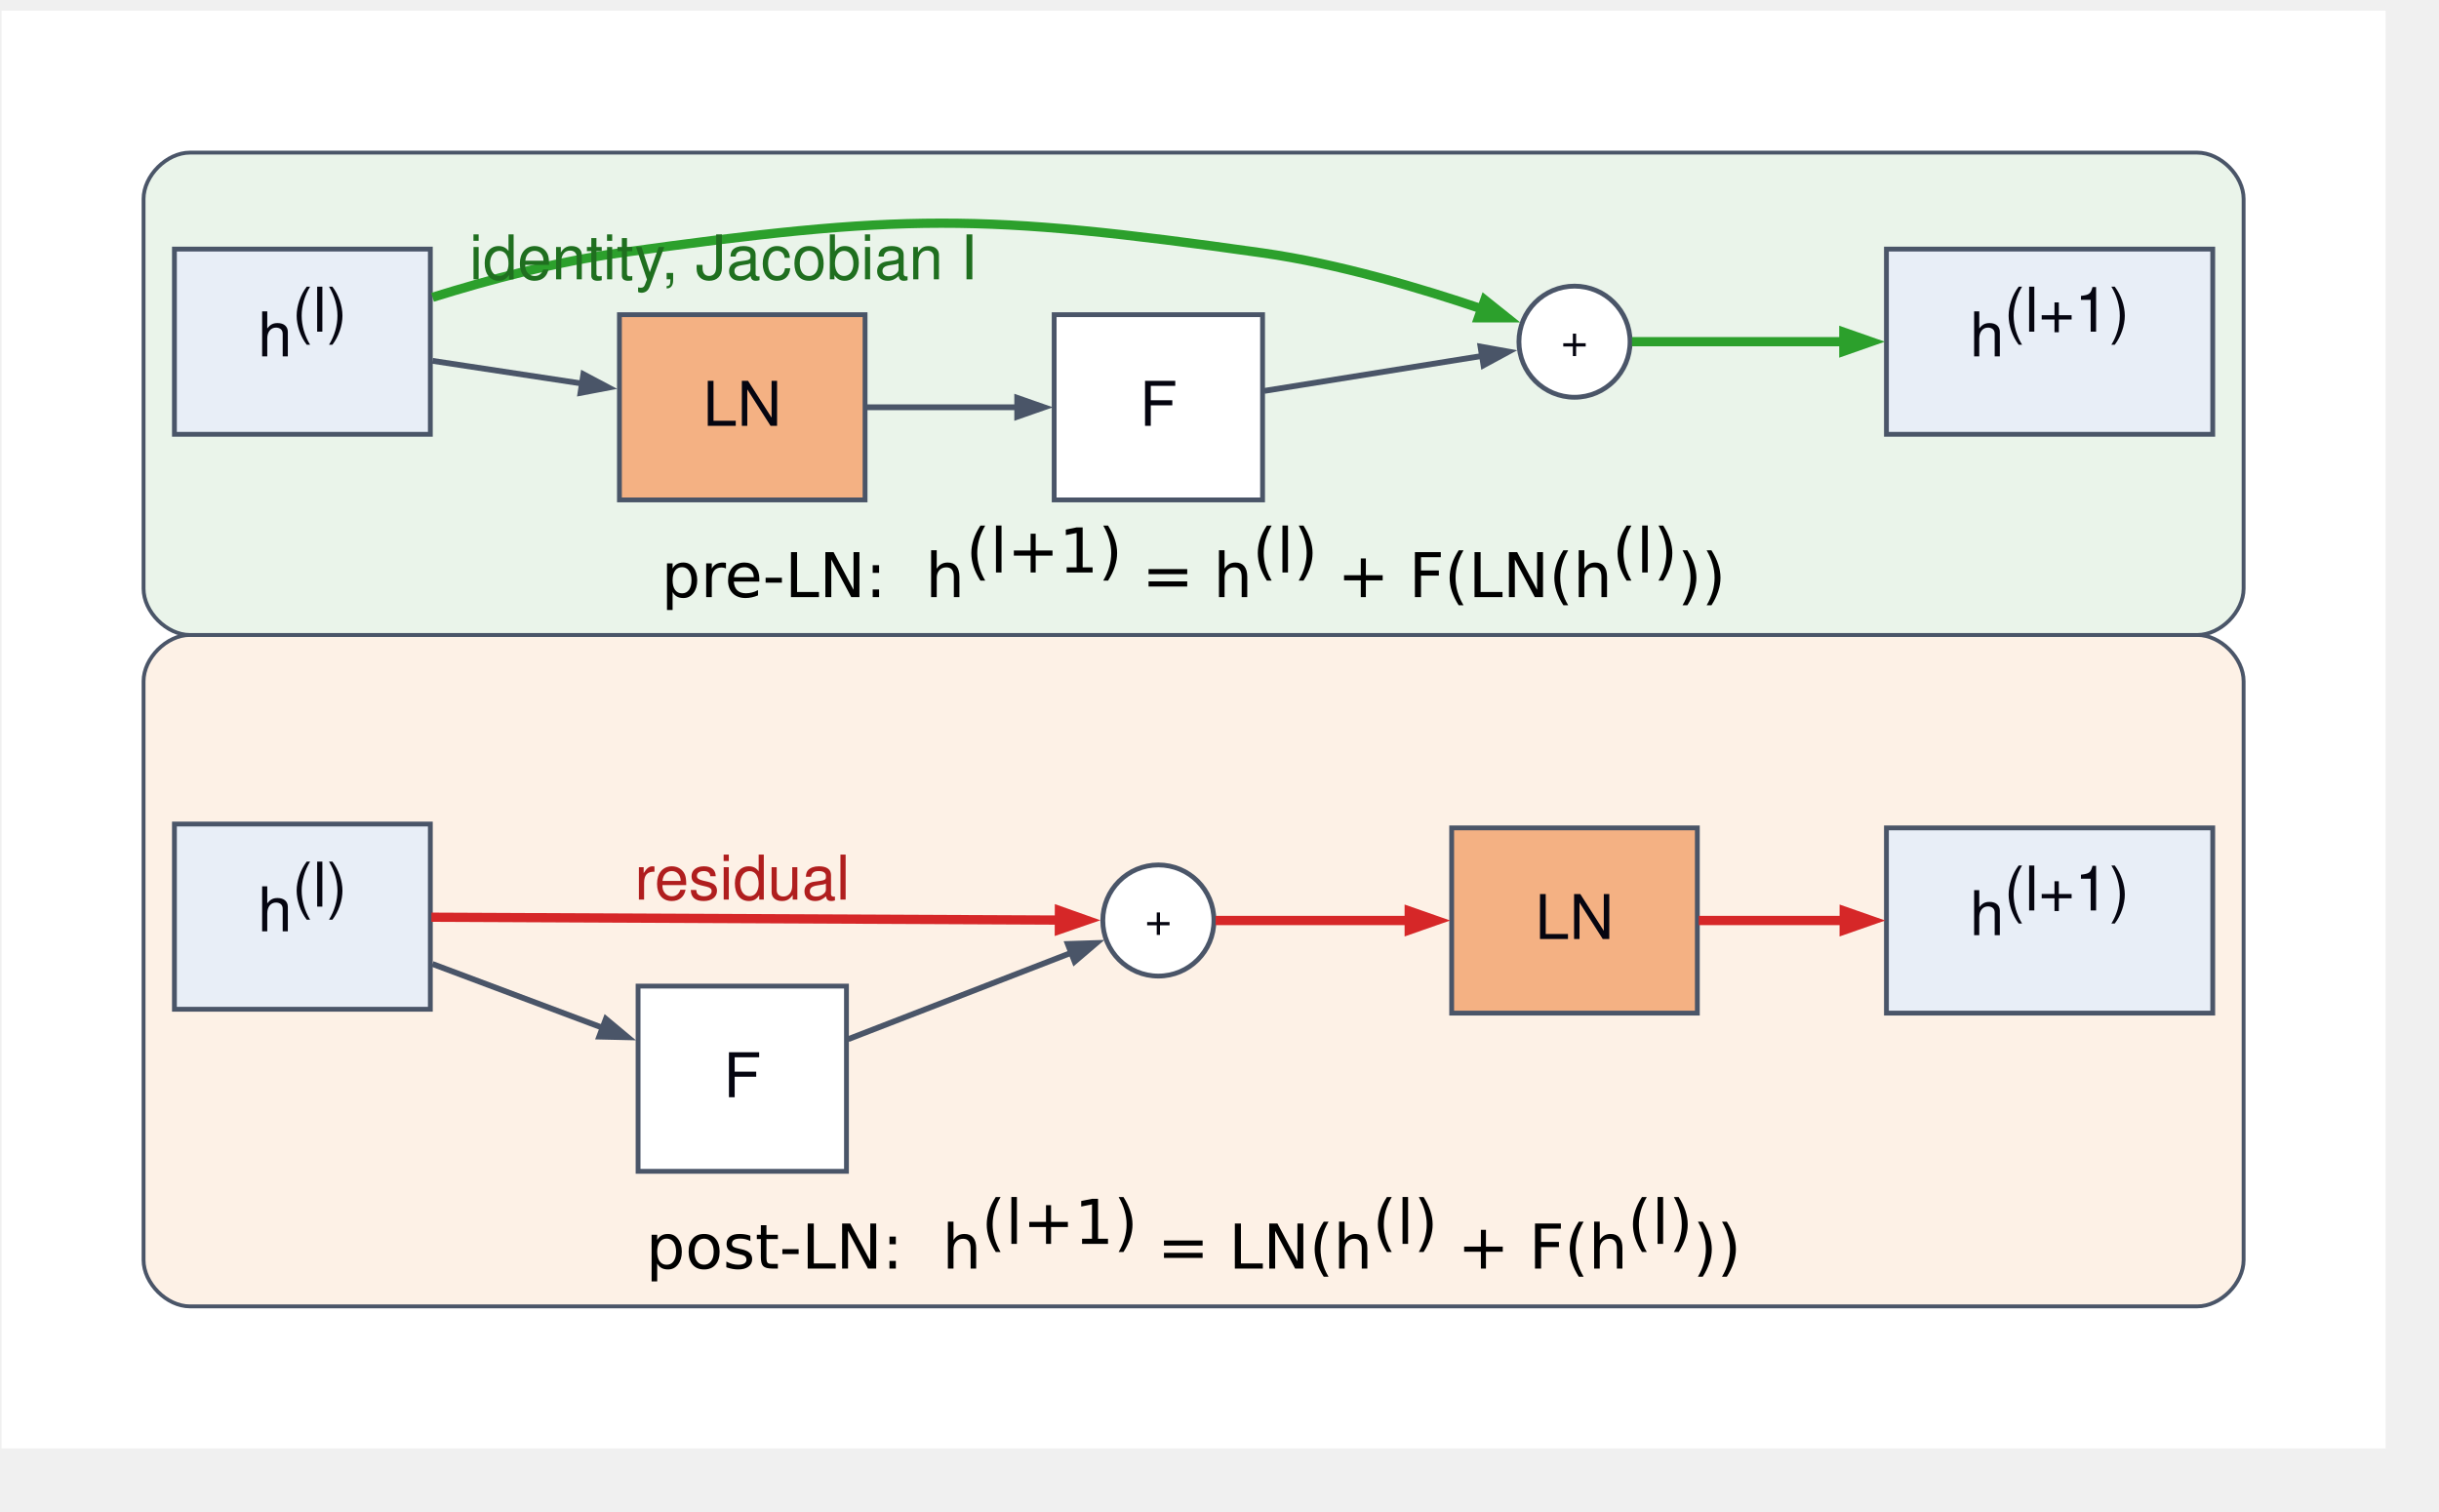
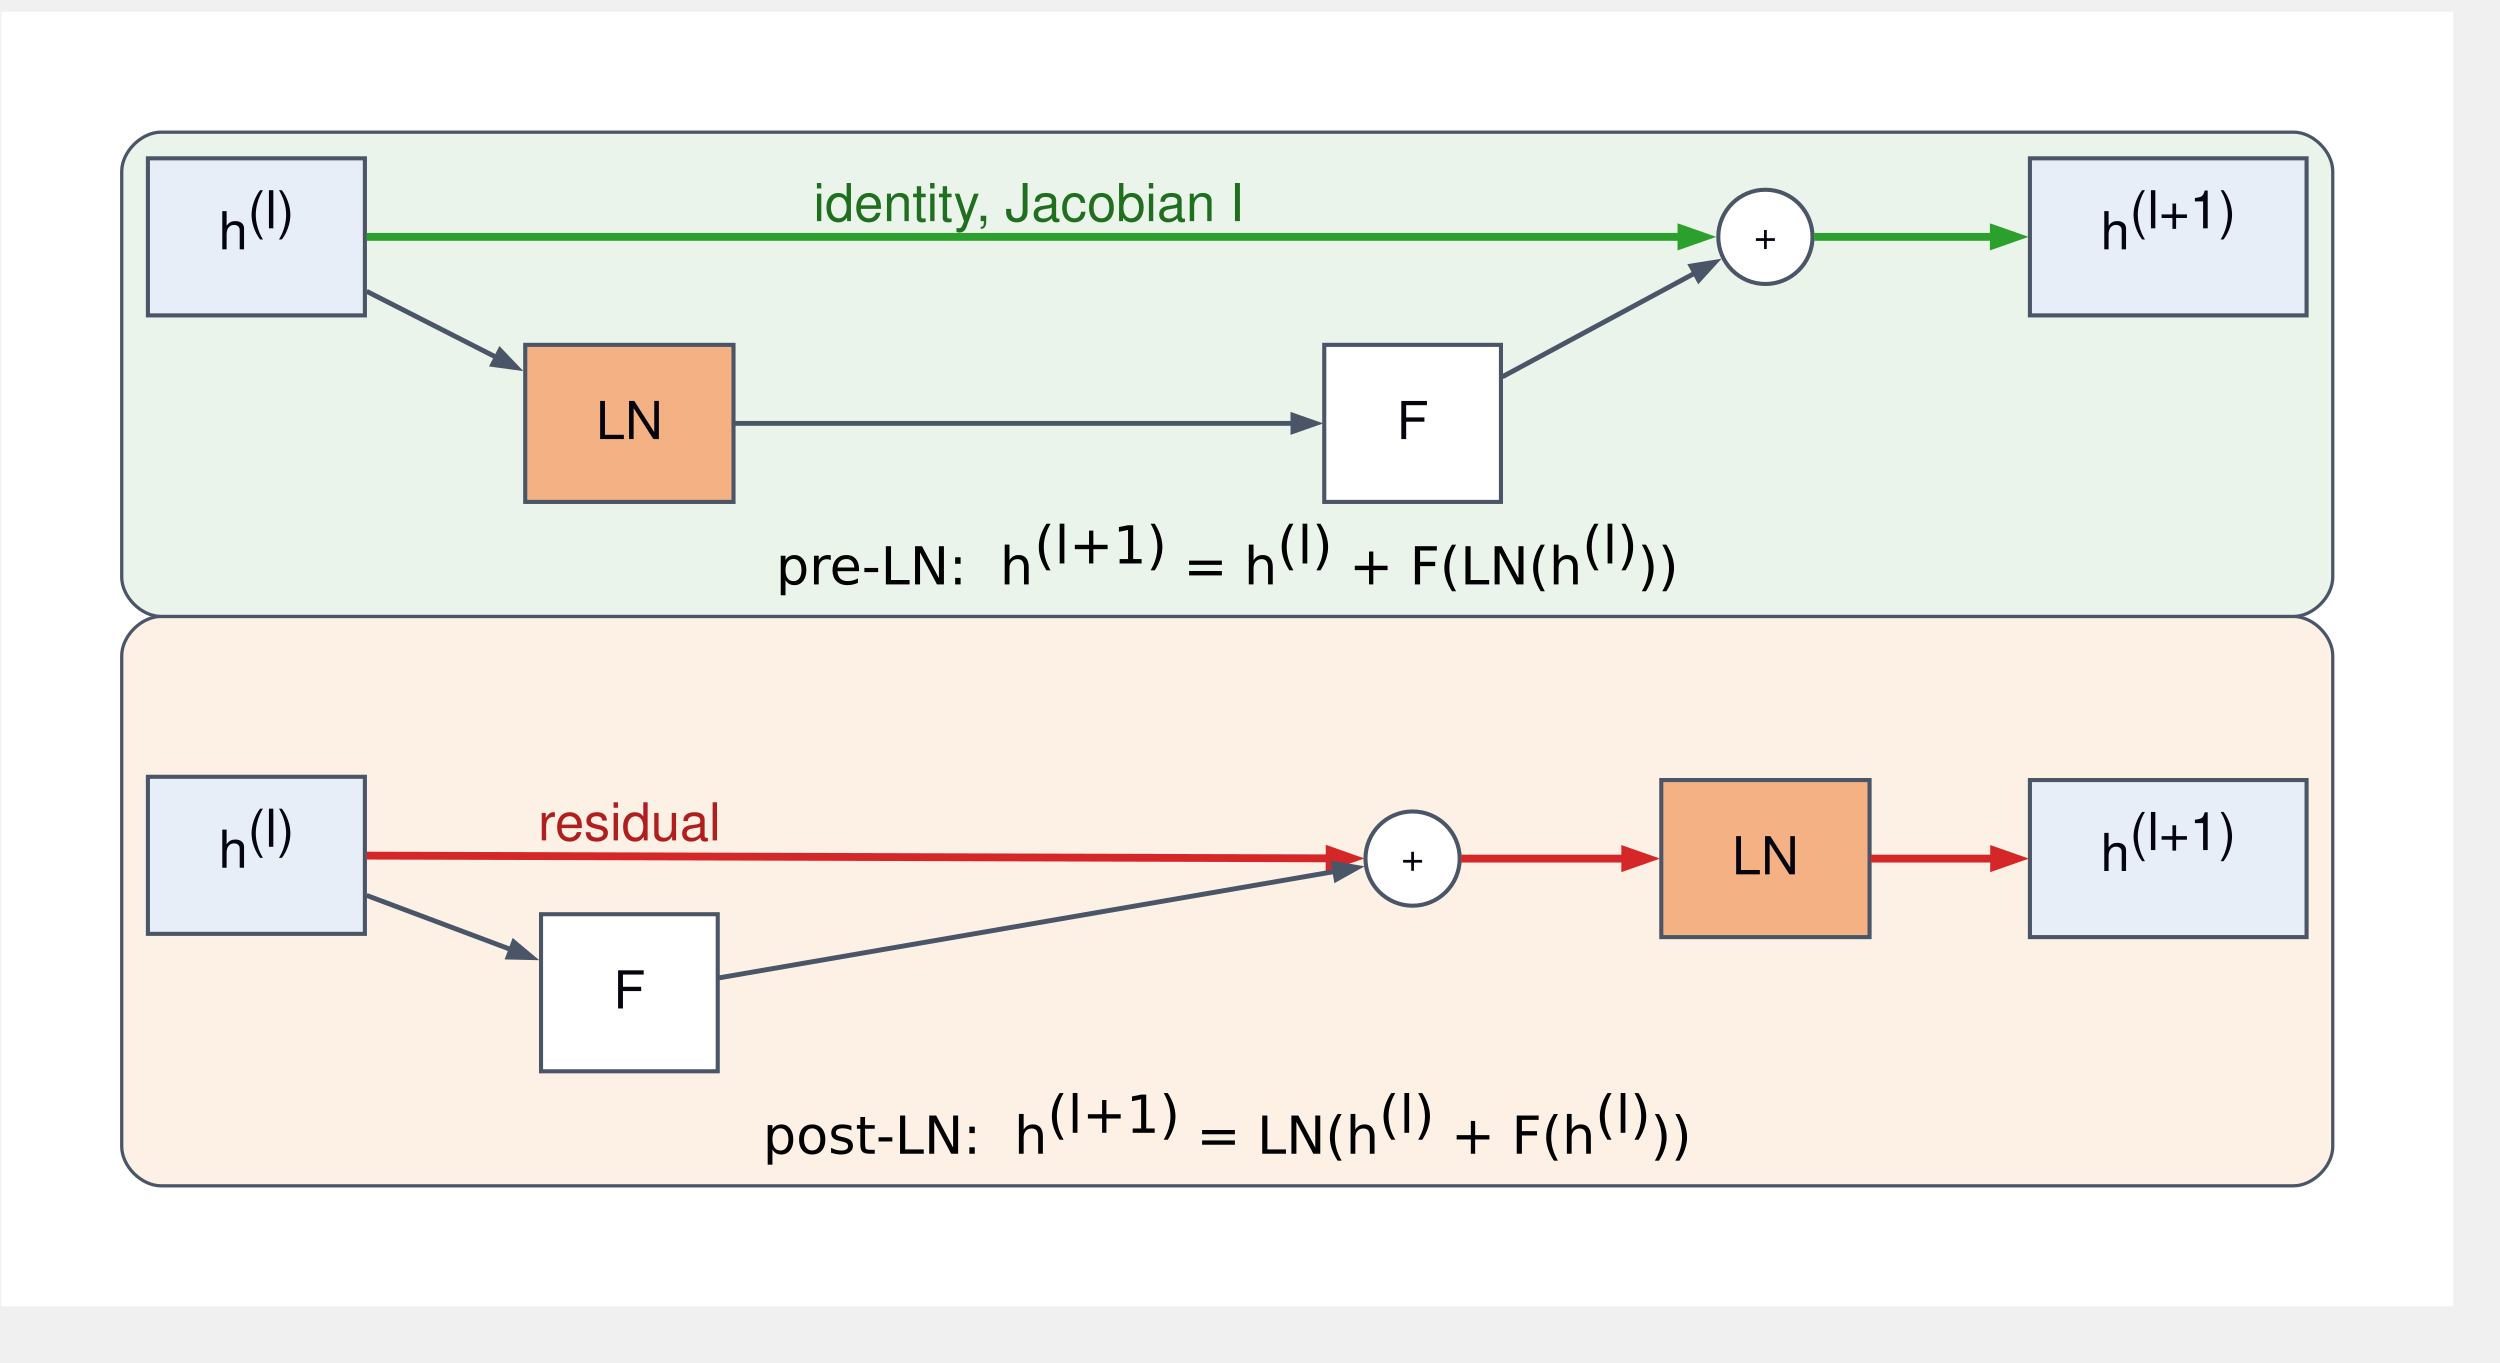
- <svg xmlns="http://www.w3.org/2000/svg" width="647" height="401" viewBox="14.00 14.00 632.00 387.00">
-   <g id="graph0" class="graph" transform="scale(1 1) rotate(0) translate(43.2 358.2)">
-     <polygon fill="#ffffff" stroke="none" points="-28.8,28.8 -28.8,-343.8 588.97,-343.8 588.97,28.8 -28.8,28.8" />
+ <svg xmlns="http://www.w3.org/2000/svg" width="778" height="424" viewBox="14.00 14.00 764.00 410.00">
+   <g id="graph0" class="graph" transform="scale(1 1) rotate(0) translate(43.2 381.2)">
+     <polygon fill="#ffffff" stroke="none" points="-28.8,28.8 -28.8,-366.8 720.49,-366.8 720.49,28.8 -28.8,28.8" />
    <g id="clust1" class="cluster">
-       <path fill="#fdf1e6" stroke="#4a5568" d="M20,-8C20,-8 540.17,-8 540.17,-8 546.17,-8 552.17,-14 552.17,-20 552.17,-20 552.17,-170 552.17,-170 552.17,-176 546.17,-182 540.17,-182 540.17,-182 20,-182 20,-182 14,-182 8,-176 8,-170 8,-170 8,-20 8,-20 8,-14 14,-8 20,-8" />
-       <text xml:space="preserve" text-anchor="start" x="138.19" y="-17.8" font-family="DejaVu Sans" font-size="16.00">post-LN:  h</text>
-       <text xml:space="preserve" text-anchor="start" x="225.11" y="-17.8" font-family="DejaVu Sans" baseline-shift="super" font-size="16.00">(l+1)</text>
-       <text xml:space="preserve" text-anchor="start" x="265.62" y="-17.8" font-family="DejaVu Sans" font-size="16.00"> = LN(h</text>
-       <text xml:space="preserve" text-anchor="start" x="326.47" y="-17.8" font-family="DejaVu Sans" baseline-shift="super" font-size="16.00">(l)</text>
-       <text xml:space="preserve" text-anchor="start" x="343.4" y="-17.8" font-family="DejaVu Sans" font-size="16.00"> + F(h</text>
-       <text xml:space="preserve" text-anchor="start" x="392.56" y="-17.8" font-family="DejaVu Sans" baseline-shift="super" font-size="16.00">(l)</text>
-       <text xml:space="preserve" text-anchor="start" x="409.49" y="-17.8" font-family="DejaVu Sans" font-size="16.00">))</text>
+       <path fill="#fdf1e6" stroke="#4a5568" d="M20,-8C20,-8 671.69,-8 671.69,-8 677.69,-8 683.69,-14 683.69,-20 683.69,-20 683.69,-170 683.69,-170 683.69,-176 677.69,-182 671.69,-182 671.69,-182 20,-182 20,-182 14,-182 8,-176 8,-170 8,-170 8,-20 8,-20 8,-14 14,-8 20,-8" />
+       <text xml:space="preserve" text-anchor="start" x="203.95" y="-17.8" font-family="DejaVu Sans" font-size="16.00">post-LN:  h</text>
+       <text xml:space="preserve" text-anchor="start" x="290.87" y="-17.8" font-family="DejaVu Sans" baseline-shift="super" font-size="16.00">(l+1)</text>
+       <text xml:space="preserve" text-anchor="start" x="331.38" y="-17.8" font-family="DejaVu Sans" font-size="16.00"> = LN(h</text>
+       <text xml:space="preserve" text-anchor="start" x="392.23" y="-17.8" font-family="DejaVu Sans" baseline-shift="super" font-size="16.00">(l)</text>
+       <text xml:space="preserve" text-anchor="start" x="409.16" y="-17.8" font-family="DejaVu Sans" font-size="16.00"> + F(h</text>
+       <text xml:space="preserve" text-anchor="start" x="458.32" y="-17.8" font-family="DejaVu Sans" baseline-shift="super" font-size="16.00">(l)</text>
+       <text xml:space="preserve" text-anchor="start" x="475.25" y="-17.8" font-family="DejaVu Sans" font-size="16.00">))</text>
    </g>
    <g id="clust2" class="cluster">
-       <path fill="#eaf4ea" stroke="#4a5568" d="M20,-182C20,-182 540.17,-182 540.17,-182 546.17,-182 552.17,-188 552.17,-194 552.17,-194 552.17,-295 552.17,-295 552.17,-301 546.17,-307 540.17,-307 540.17,-307 20,-307 20,-307 14,-307 8,-301 8,-295 8,-295 8,-194 8,-194 8,-188 14,-182 20,-182" />
-       <text xml:space="preserve" text-anchor="start" x="142.18" y="-191.8" font-family="DejaVu Sans" font-size="16.00">pre-LN:  h</text>
-       <text xml:space="preserve" text-anchor="start" x="221.12" y="-191.8" font-family="DejaVu Sans" baseline-shift="super" font-size="16.00">(l+1)</text>
-       <text xml:space="preserve" text-anchor="start" x="261.63" y="-191.8" font-family="DejaVu Sans" font-size="16.00"> = h</text>
-       <text xml:space="preserve" text-anchor="start" x="295.35" y="-191.8" font-family="DejaVu Sans" baseline-shift="super" font-size="16.00">(l)</text>
-       <text xml:space="preserve" text-anchor="start" x="312.28" y="-191.8" font-family="DejaVu Sans" font-size="16.00"> + F(LN(h</text>
-       <text xml:space="preserve" text-anchor="start" x="388.57" y="-191.8" font-family="DejaVu Sans" baseline-shift="super" font-size="16.00">(l)</text>
-       <text xml:space="preserve" text-anchor="start" x="405.5" y="-191.8" font-family="DejaVu Sans" font-size="16.00">))</text>
+       <path fill="#eaf4ea" stroke="#4a5568" d="M20,-182C20,-182 671.69,-182 671.69,-182 677.69,-182 683.69,-188 683.69,-194 683.69,-194 683.69,-318 683.69,-318 683.69,-324 677.69,-330 671.69,-330 671.69,-330 20,-330 20,-330 14,-330 8,-324 8,-318 8,-318 8,-194 8,-194 8,-188 14,-182 20,-182" />
+       <text xml:space="preserve" text-anchor="start" x="207.94" y="-191.8" font-family="DejaVu Sans" font-size="16.00">pre-LN:  h</text>
+       <text xml:space="preserve" text-anchor="start" x="286.88" y="-191.8" font-family="DejaVu Sans" baseline-shift="super" font-size="16.00">(l+1)</text>
+       <text xml:space="preserve" text-anchor="start" x="327.4" y="-191.8" font-family="DejaVu Sans" font-size="16.00"> = h</text>
+       <text xml:space="preserve" text-anchor="start" x="361.11" y="-191.8" font-family="DejaVu Sans" baseline-shift="super" font-size="16.00">(l)</text>
+       <text xml:space="preserve" text-anchor="start" x="378.04" y="-191.8" font-family="DejaVu Sans" font-size="16.00"> + F(LN(h</text>
+       <text xml:space="preserve" text-anchor="start" x="454.33" y="-191.8" font-family="DejaVu Sans" baseline-shift="super" font-size="16.00">(l)</text>
+       <text xml:space="preserve" text-anchor="start" x="471.26" y="-191.8" font-family="DejaVu Sans" font-size="16.00">))</text>
    </g>
    <g id="node1" class="node">
      <polygon fill="#e8eef7" stroke="#4a5568" stroke-width="1.25" points="82.31,-133 16,-133 16,-85 82.31,-85 82.31,-133" />
      <text xml:space="preserve" text-anchor="start" x="37.6" y="-105.2" font-family="Helvetica,sans-Serif" font-size="16.00" fill="#050510">h</text>
      <text xml:space="preserve" text-anchor="start" x="46.5" y="-105.2" font-family="Helvetica,sans-Serif" baseline-shift="super" font-size="16.00" fill="#050510">(l)</text>
    </g>
    <g id="node2" class="node">
      <polygon fill="#ffffff" stroke="#4a5568" stroke-width="1.25" points="190.14,-91 136.14,-91 136.14,-43 190.14,-43 190.14,-91" />
      <text xml:space="preserve" text-anchor="middle" x="163.14" y="-62.2" font-family="Helvetica,sans-Serif" font-size="16.00" fill="#050510">F</text>
    </g>
    <g id="edge1" class="edge">
      <path fill="none" stroke="#4a5568" stroke-width="1.5" d="M82.85,-96.74C96.75,-91.53 112.98,-85.44 127.12,-80.13" />
      <polygon fill="#4a5568" stroke="#4a5568" stroke-width="1.5" points="127.8,-82.5 133.49,-77.74 126.08,-77.91 127.8,-82.5" />
    </g>
    <g id="node3" class="node">
-       <ellipse fill="#ffffff" stroke="#4a5568" stroke-width="1.25" cx="270.96" cy="-108" rx="14.4" ry="14.4" />
-       <text xml:space="preserve" text-anchor="middle" x="270.96" y="-104.4" font-family="Helvetica,sans-Serif" font-size="12.00" fill="#050510">+</text>
+       <ellipse fill="#ffffff" stroke="#4a5568" stroke-width="1.25" cx="402.49" cy="-108" rx="14.4" ry="14.4" />
+       <text xml:space="preserve" text-anchor="middle" x="402.49" y="-104.4" font-family="Helvetica,sans-Serif" font-size="12.00" fill="#050510">+</text>
    </g>
    <g id="edge3" class="edge">
-       <path fill="none" stroke="#d62728" stroke-width="2.4" d="M82.59,-108.85C126.93,-108.65 205.52,-108.29 245.35,-108.11" />
-       <polygon fill="#d62728" stroke="#d62728" stroke-width="2.4" points="245.32,-110.56 252.31,-108.08 245.3,-105.66 245.32,-110.56" />
-       <text xml:space="preserve" text-anchor="middle" x="163.14" y="-113.42" font-family="Helvetica,sans-Serif" font-size="16.00" fill="#b01e1e">residual</text>
+       <path fill="none" stroke="#d62728" stroke-width="2.4" d="M82.89,-108.91C152.83,-108.71 315.45,-108.24 377.15,-108.07" />
+       <polygon fill="#d62728" stroke="#d62728" stroke-width="2.4" points="377.15,-110.52 384.14,-108.05 377.13,-105.62 377.15,-110.52" />
+       <text xml:space="preserve" text-anchor="middle" x="163.14" y="-113.56" font-family="Helvetica,sans-Serif" font-size="16.00" fill="#b01e1e">residual</text>
    </g>
    <g id="edge2" class="edge">
-       <path fill="none" stroke="#4a5568" stroke-width="1.5" d="M190.57,-77.24C208.44,-84.16 231.74,-93.19 248.47,-99.67" />
-       <polygon fill="#4a5568" stroke="#4a5568" stroke-width="1.5" points="247.49,-101.92 254.9,-102.16 249.26,-97.35 247.49,-101.92" />
+       <path fill="none" stroke="#4a5568" stroke-width="1.5" d="M190.44,-71.54C237.35,-79.65 334.63,-96.45 378.79,-104.08" />
+       <polygon fill="#4a5568" stroke="#4a5568" stroke-width="1.5" points="378.31,-106.48 385.62,-105.26 379.14,-101.65 378.31,-106.48" />
    </g>
    <g id="node4" class="node">
-       <polygon fill="#f4b183" stroke="#4a5568" stroke-width="1.25" points="410.62,-132 346.96,-132 346.96,-84 410.62,-84 410.62,-132" />
-       <text xml:space="preserve" text-anchor="middle" x="378.79" y="-103.2" font-family="Helvetica,sans-Serif" font-size="16.00" fill="#050510">LN</text>
+       <polygon fill="#f4b183" stroke="#4a5568" stroke-width="1.25" points="542.14,-132 478.49,-132 478.49,-84 542.14,-84 542.14,-132" />
+       <text xml:space="preserve" text-anchor="middle" x="510.31" y="-103.2" font-family="Helvetica,sans-Serif" font-size="16.00" fill="#050510">LN</text>
    </g>
    <g id="edge4" class="edge">
-       <path fill="none" stroke="#d62728" stroke-width="2.4" d="M285.8,-108C298.57,-108 318.21,-108 336.06,-108" />
-       <polygon fill="#d62728" stroke="#d62728" stroke-width="2.4" points="335.96,-110.45 342.96,-108 335.96,-105.55 335.96,-110.45" />
+       <path fill="none" stroke="#d62728" stroke-width="2.4" d="M417.32,-108C430.09,-108 449.73,-108 467.59,-108" />
+       <polygon fill="#d62728" stroke="#d62728" stroke-width="2.4" points="467.48,-110.45 474.48,-108 467.48,-105.55 467.48,-110.45" />
    </g>
    <g id="node5" class="node">
-       <polygon fill="#e8eef7" stroke="#4a5568" stroke-width="1.25" points="544.17,-132 459.62,-132 459.62,-84 544.17,-84 544.17,-132" />
-       <text xml:space="preserve" text-anchor="start" x="481.22" y="-104.2" font-family="Helvetica,sans-Serif" font-size="16.00" fill="#050510">h</text>
-       <text xml:space="preserve" text-anchor="start" x="490.11" y="-104.2" font-family="Helvetica,sans-Serif" baseline-shift="super" font-size="16.00" fill="#050510">(l+1)</text>
+       <polygon fill="#e8eef7" stroke="#4a5568" stroke-width="1.25" points="675.69,-132 591.14,-132 591.14,-84 675.69,-84 675.69,-132" />
+       <text xml:space="preserve" text-anchor="start" x="612.74" y="-104.2" font-family="Helvetica,sans-Serif" font-size="16.00" fill="#050510">h</text>
+       <text xml:space="preserve" text-anchor="start" x="621.64" y="-104.2" font-family="Helvetica,sans-Serif" baseline-shift="super" font-size="16.00" fill="#050510">(l+1)</text>
    </g>
    <g id="edge5" class="edge">
-       <path fill="none" stroke="#d62728" stroke-width="2.4" d="M410.98,-108C422.47,-108 435.84,-108 448.69,-108" />
-       <polygon fill="#d62728" stroke="#d62728" stroke-width="2.4" points="448.68,-110.45 455.68,-108 448.67,-105.55 448.68,-110.45" />
+       <path fill="none" stroke="#d62728" stroke-width="2.4" d="M542.5,-108C554,-108 567.36,-108 580.21,-108" />
+       <polygon fill="#d62728" stroke="#d62728" stroke-width="2.4" points="580.2,-110.45 587.2,-108 580.2,-105.55 580.2,-110.45" />
    </g>
    <g id="node6" class="node">
-       <polygon fill="#e8eef7" stroke="#4a5568" stroke-width="1.25" points="82.31,-282 16,-282 16,-234 82.31,-234 82.31,-282" />
-       <text xml:space="preserve" text-anchor="start" x="37.6" y="-254.2" font-family="Helvetica,sans-Serif" font-size="16.00" fill="#050510">h</text>
-       <text xml:space="preserve" text-anchor="start" x="46.5" y="-254.2" font-family="Helvetica,sans-Serif" baseline-shift="super" font-size="16.00" fill="#050510">(l)</text>
+       <polygon fill="#e8eef7" stroke="#4a5568" stroke-width="1.25" points="82.31,-322 16,-322 16,-274 82.31,-274 82.31,-322" />
+       <text xml:space="preserve" text-anchor="start" x="37.6" y="-294.2" font-family="Helvetica,sans-Serif" font-size="16.00" fill="#050510">h</text>
+       <text xml:space="preserve" text-anchor="start" x="46.5" y="-294.2" font-family="Helvetica,sans-Serif" baseline-shift="super" font-size="16.00" fill="#050510">(l)</text>
    </g>
    <g id="node7" class="node">
      <polygon fill="#f4b183" stroke="#4a5568" stroke-width="1.25" points="194.96,-265 131.31,-265 131.31,-217 194.96,-217 194.96,-265" />
      <text xml:space="preserve" text-anchor="middle" x="163.14" y="-236.2" font-family="Helvetica,sans-Serif" font-size="16.00" fill="#050510">LN</text>
    </g>
    <g id="edge6" class="edge">
-       <path fill="none" stroke="#4a5568" stroke-width="1.5" d="M82.85,-253.04C95,-251.19 108.94,-249.08 121.71,-247.14" />
-       <polygon fill="#4a5568" stroke="#4a5568" stroke-width="1.5" points="121.96,-249.58 128.51,-246.11 121.22,-244.73 121.96,-249.58" />
+       <path fill="none" stroke="#4a5568" stroke-width="1.5" d="M82.85,-281.36C95.36,-274.99 109.75,-267.66 122.82,-261.01" />
+       <polygon fill="#4a5568" stroke="#4a5568" stroke-width="1.5" points="123.6,-263.36 128.73,-258 121.38,-259 123.6,-263.36" />
    </g>
    <g id="node9" class="node">
-       <ellipse fill="#ffffff" stroke="#4a5568" stroke-width="1.25" cx="378.79" cy="-258" rx="14.4" ry="14.4" />
-       <text xml:space="preserve" text-anchor="middle" x="378.79" y="-254.4" font-family="Helvetica,sans-Serif" font-size="12.00" fill="#050510">+</text>
+       <ellipse fill="#ffffff" stroke="#4a5568" stroke-width="1.25" cx="510.31" cy="-298" rx="14.4" ry="14.4" />
+       <text xml:space="preserve" text-anchor="middle" x="510.31" y="-294.4" font-family="Helvetica,sans-Serif" font-size="12.00" fill="#050510">+</text>
    </g>
    <g id="edge9" class="edge">
-       <path fill="none" stroke="#2ca02c" stroke-width="2.4" d="M82.88,-269.5C97.5,-274.06 115.06,-278.74 131.31,-281 204.67,-291.2 224.62,-291.36 297.96,-281 317.57,-278.23 339.11,-271.82 354.87,-266.46" />
-       <polygon fill="#2ca02c" stroke="#2ca02c" stroke-width="2.4" points="355.54,-268.82 361.33,-264.19 353.92,-264.2 355.54,-268.82" />
-       <text xml:space="preserve" text-anchor="middle" x="158.26" y="-274.16" font-family="Helvetica,sans-Serif" font-size="16.00" fill="#1f6f1f">identity, Jacobian I</text>
+       <path fill="none" stroke="#2ca02c" stroke-width="2.4" d="M82.81,-298C170.11,-298 407.53,-298 484.71,-298" />
+       <polygon fill="#2ca02c" stroke="#2ca02c" stroke-width="2.4" points="484.66,-300.45 491.66,-298 484.66,-295.55 484.66,-300.45" />
+       <text xml:space="preserve" text-anchor="middle" x="285.22" y="-302.8" font-family="Helvetica,sans-Serif" font-size="16.00" fill="#1f6f1f">identity, Jacobian I</text>
    </g>
    <g id="node8" class="node">
-       <polygon fill="#ffffff" stroke="#4a5568" stroke-width="1.25" points="297.96,-265 243.96,-265 243.96,-217 297.96,-217 297.96,-265" />
-       <text xml:space="preserve" text-anchor="middle" x="270.96" y="-236.2" font-family="Helvetica,sans-Serif" font-size="16.00" fill="#050510">F</text>
+       <polygon fill="#ffffff" stroke="#4a5568" stroke-width="1.25" points="429.49,-265 375.49,-265 375.49,-217 429.49,-217 429.49,-265" />
+       <text xml:space="preserve" text-anchor="middle" x="402.49" y="-236.2" font-family="Helvetica,sans-Serif" font-size="16.00" fill="#050510">F</text>
    </g>
    <g id="edge7" class="edge">
-       <path fill="none" stroke="#4a5568" stroke-width="1.5" d="M195.32,-241C207.68,-241 221.96,-241 234.7,-241" />
-       <polygon fill="#4a5568" stroke="#4a5568" stroke-width="1.5" points="234.38,-243.45 241.38,-241 234.38,-238.55 234.38,-243.45" />
+       <path fill="none" stroke="#4a5568" stroke-width="1.5" d="M195.17,-241C239.25,-241 319.79,-241 366.13,-241" />
+       <polygon fill="#4a5568" stroke="#4a5568" stroke-width="1.5" points="365.93,-243.45 372.93,-241 365.93,-238.55 365.93,-243.45" />
    </g>
    <g id="edge8" class="edge">
-       <path fill="none" stroke="#4a5568" stroke-width="1.5" d="M298.39,-245.25C315.79,-248.04 338.34,-251.66 354.96,-254.33" />
-       <polygon fill="#4a5568" stroke="#4a5568" stroke-width="1.5" points="354.43,-256.73 361.73,-255.42 355.21,-251.89 354.43,-256.73" />
+       <path fill="none" stroke="#4a5568" stroke-width="1.5" d="M429.92,-255.24C448.16,-265.06 472.07,-277.94 488.87,-286.99" />
+       <polygon fill="#4a5568" stroke="#4a5568" stroke-width="1.5" points="487.61,-289.09 494.93,-290.26 489.93,-284.78 487.61,-289.09" />
    </g>
    <g id="node10" class="node">
-       <polygon fill="#e8eef7" stroke="#4a5568" stroke-width="1.25" points="544.17,-282 459.62,-282 459.62,-234 544.17,-234 544.17,-282" />
-       <text xml:space="preserve" text-anchor="start" x="481.22" y="-254.2" font-family="Helvetica,sans-Serif" font-size="16.00" fill="#050510">h</text>
-       <text xml:space="preserve" text-anchor="start" x="490.11" y="-254.2" font-family="Helvetica,sans-Serif" baseline-shift="super" font-size="16.00" fill="#050510">(l+1)</text>
+       <polygon fill="#e8eef7" stroke="#4a5568" stroke-width="1.25" points="675.69,-322 591.14,-322 591.14,-274 675.69,-274 675.69,-322" />
+       <text xml:space="preserve" text-anchor="start" x="612.74" y="-294.2" font-family="Helvetica,sans-Serif" font-size="16.00" fill="#050510">h</text>
+       <text xml:space="preserve" text-anchor="start" x="621.64" y="-294.2" font-family="Helvetica,sans-Serif" baseline-shift="super" font-size="16.00" fill="#050510">(l+1)</text>
    </g>
    <g id="edge10" class="edge">
-       <path fill="none" stroke="#2ca02c" stroke-width="2.4" d="M393.68,-258C407.23,-258 428.67,-258 448.84,-258" />
-       <polygon fill="#2ca02c" stroke="#2ca02c" stroke-width="2.4" points="448.58,-260.45 455.58,-258 448.58,-255.55 448.58,-260.45" />
+       <path fill="none" stroke="#2ca02c" stroke-width="2.4" d="M525.2,-298C538.75,-298 560.2,-298 580.36,-298" />
+       <polygon fill="#2ca02c" stroke="#2ca02c" stroke-width="2.4" points="580.11,-300.45 587.11,-298 580.11,-295.55 580.11,-300.45" />
    </g>
  </g>
</svg>
